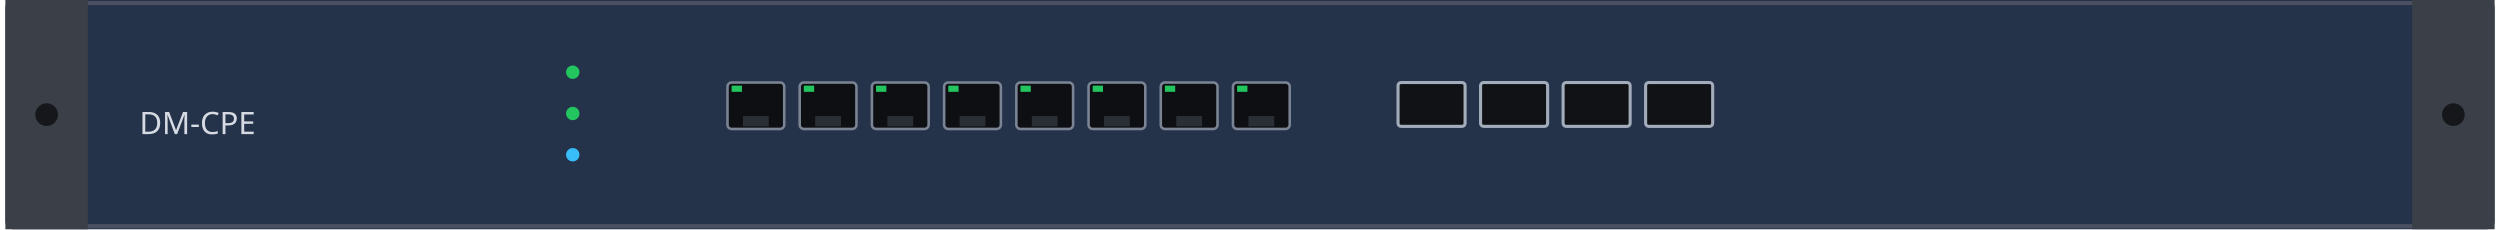
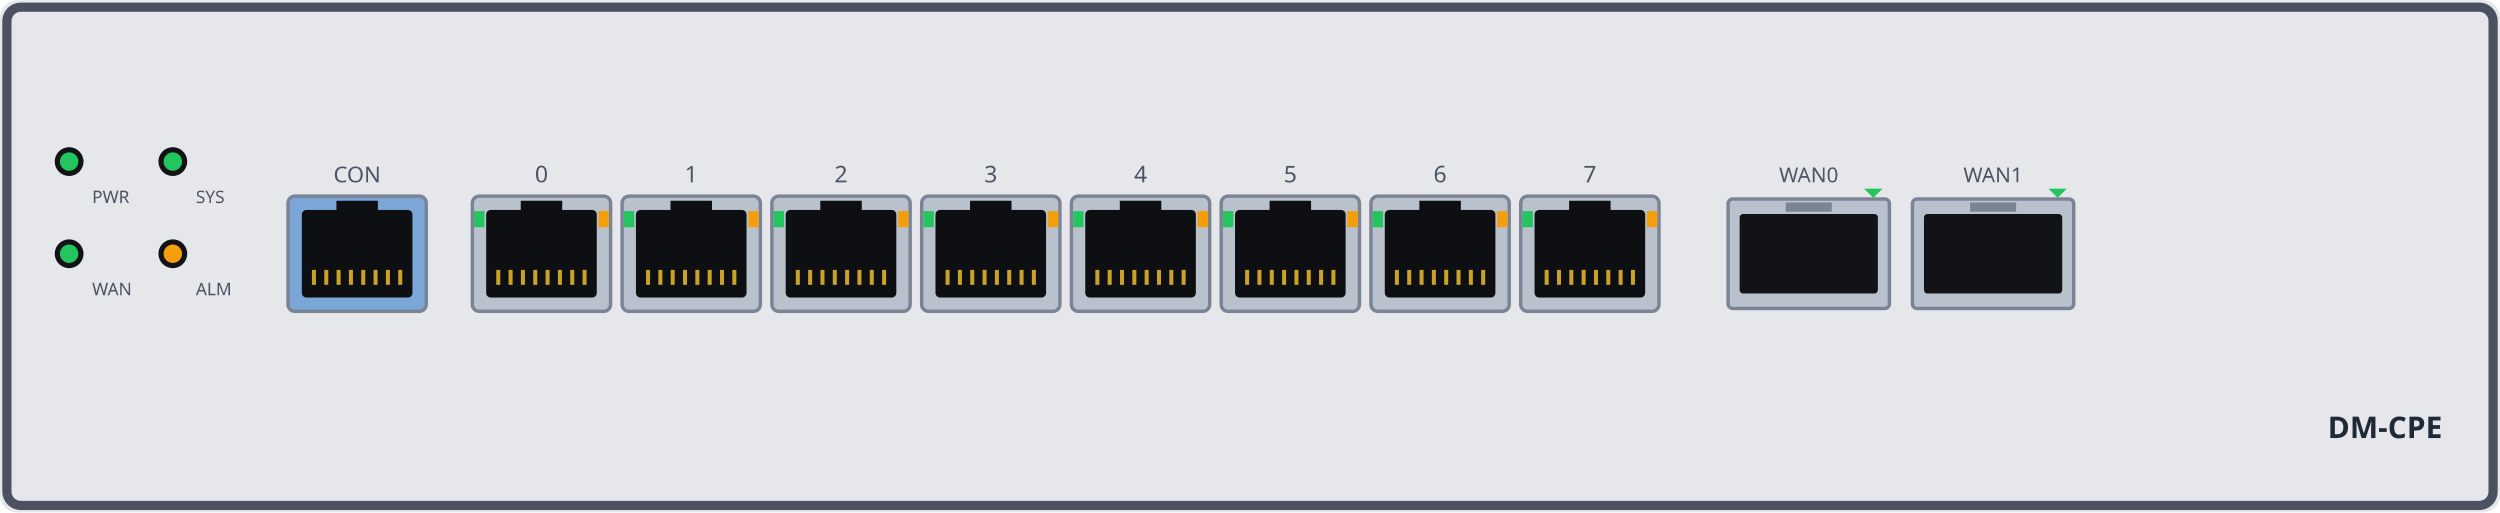
- <svg xmlns="http://www.w3.org/2000/svg" width="1930" height="177" viewBox="0 0 482.6 44.45">
-   <rect x="0" y="0" width="482.6" height="44.45" rx="1.5" fill="#24324a" />
-   <rect x="0.6" y="0.6" width="481.4" height="43.25" rx="1.2" fill="none" stroke="#4b5160" stroke-width="0.8" />
-   <rect x="0" y="0" width="16" height="44.45" fill="#3a3f48" />
-   <circle cx="8" cy="22.225" r="2.2" fill="#15171b" />
-   <rect x="466.6" y="0" width="16" height="44.45" fill="#3a3f48" />
-   <circle cx="474.6" cy="22.225" r="2.2" fill="#15171b" />
-   <rect x="140" y="16" width="11" height="9" rx="0.8" fill="#0d0f12" stroke="#7b8494" stroke-width="0.5" />
-   <rect x="143" y="22.5" width="5" height="2" fill="#2a2e35" />
-   <rect x="140.8" y="16.6" width="2" height="1.2" fill="#22c55e" />
-   <rect x="154" y="16" width="11" height="9" rx="0.8" fill="#0d0f12" stroke="#7b8494" stroke-width="0.5" />
-   <rect x="157" y="22.5" width="5" height="2" fill="#2a2e35" />
-   <rect x="154.8" y="16.6" width="2" height="1.2" fill="#22c55e" />
-   <rect x="168" y="16" width="11" height="9" rx="0.8" fill="#0d0f12" stroke="#7b8494" stroke-width="0.5" />
-   <rect x="171" y="22.5" width="5" height="2" fill="#2a2e35" />
-   <rect x="168.8" y="16.6" width="2" height="1.2" fill="#22c55e" />
-   <rect x="182" y="16" width="11" height="9" rx="0.8" fill="#0d0f12" stroke="#7b8494" stroke-width="0.5" />
-   <rect x="185" y="22.5" width="5" height="2" fill="#2a2e35" />
-   <rect x="182.8" y="16.6" width="2" height="1.2" fill="#22c55e" />
-   <rect x="196" y="16" width="11" height="9" rx="0.8" fill="#0d0f12" stroke="#7b8494" stroke-width="0.5" />
-   <rect x="199" y="22.5" width="5" height="2" fill="#2a2e35" />
-   <rect x="196.8" y="16.6" width="2" height="1.2" fill="#22c55e" />
-   <rect x="210" y="16" width="11" height="9" rx="0.8" fill="#0d0f12" stroke="#7b8494" stroke-width="0.5" />
-   <rect x="213" y="22.5" width="5" height="2" fill="#2a2e35" />
-   <rect x="210.8" y="16.6" width="2" height="1.2" fill="#22c55e" />
-   <rect x="224" y="16" width="11" height="9" rx="0.8" fill="#0d0f12" stroke="#7b8494" stroke-width="0.5" />
-   <rect x="227" y="22.5" width="5" height="2" fill="#2a2e35" />
-   <rect x="224.8" y="16.6" width="2" height="1.2" fill="#22c55e" />
-   <rect x="238" y="16" width="11" height="9" rx="0.8" fill="#0d0f12" stroke="#7b8494" stroke-width="0.5" />
-   <rect x="241" y="22.5" width="5" height="2" fill="#2a2e35" />
-   <rect x="238.8" y="16.6" width="2" height="1.2" fill="#22c55e" />
-   <rect x="270" y="16" width="13" height="8.5" rx="0.6" fill="#101216" stroke="#a3acba" stroke-width="0.6" />
-   <rect x="286" y="16" width="13" height="8.5" rx="0.6" fill="#101216" stroke="#a3acba" stroke-width="0.6" />
-   <rect x="302" y="16" width="13" height="8.5" rx="0.6" fill="#101216" stroke="#a3acba" stroke-width="0.6" />
-   <rect x="318" y="16" width="13" height="8.5" rx="0.6" fill="#101216" stroke="#a3acba" stroke-width="0.6" />
-   <text x="26" y="26" font-family="sans-serif" font-size="6" fill="#d6dae2">DM-CPE</text>
-   <circle cx="110" cy="14" r="1.3" fill="#22c55e" />
-   <circle cx="110" cy="22" r="1.3" fill="#22c55e" />
-   <circle cx="110" cy="30" r="1.3" fill="#38bdf8" />
+ <svg xmlns="http://www.w3.org/2000/svg" width="868" height="178" viewBox="0 0 217 44.45">
+   <rect x="0" y="0" width="217" height="44.45" rx="1.5" fill="#e5e7eb" />
+   <rect x="0.6" y="0.6" width="215.8" height="43.25" rx="1.2" fill="none" stroke="#4b5160" stroke-width="0.8" />
+   <circle cx="6" cy="14" r="1.25" fill="#111317" />
+   <circle cx="6" cy="14" r="0.8" fill="#22c55e" />
+   <text x="8" y="17.6" font-family="sans-serif" font-size="1.5" fill="#4b5563">PWR</text>
+   <circle cx="15" cy="14" r="1.25" fill="#111317" />
+   <circle cx="15" cy="14" r="0.8" fill="#22c55e" />
+   <text x="17" y="17.6" font-family="sans-serif" font-size="1.5" fill="#4b5563">SYS</text>
+   <circle cx="6" cy="22" r="1.25" fill="#111317" />
+   <circle cx="6" cy="22" r="0.8" fill="#22c55e" />
+   <text x="8" y="25.6" font-family="sans-serif" font-size="1.5" fill="#4b5563">WAN</text>
+   <circle cx="15" cy="22" r="1.25" fill="#111317" />
+   <circle cx="15" cy="22" r="0.8" fill="#f59e0b" />
+   <text x="17" y="25.6" font-family="sans-serif" font-size="1.5" fill="#4b5563">ALM</text>
+   <rect x="25" y="17" width="12" height="10" rx="0.6" fill="#7aa7d8" stroke="#7b8494" stroke-width="0.3" />
+   <rect x="26.2" y="18.2" width="9.6" height="7.6" rx="0.4" fill="#0d0f12" />
+   <rect x="29.2" y="17.4" width="3.6" height="1.7" fill="#0d0f12" />
+   <line x1="27.25" y1="23.4" x2="27.25" y2="24.7" stroke="#c9a227" stroke-width="0.35" />
+   <line x1="28.32" y1="23.4" x2="28.32" y2="24.7" stroke="#c9a227" stroke-width="0.35" />
+   <line x1="29.39" y1="23.4" x2="29.39" y2="24.7" stroke="#c9a227" stroke-width="0.35" />
+   <line x1="30.46" y1="23.4" x2="30.46" y2="24.7" stroke="#c9a227" stroke-width="0.35" />
+   <line x1="31.53" y1="23.4" x2="31.53" y2="24.7" stroke="#c9a227" stroke-width="0.35" />
+   <line x1="32.6" y1="23.4" x2="32.6" y2="24.7" stroke="#c9a227" stroke-width="0.35" />
+   <line x1="33.67" y1="23.4" x2="33.67" y2="24.7" stroke="#c9a227" stroke-width="0.35" />
+   <line x1="34.74" y1="23.4" x2="34.74" y2="24.7" stroke="#c9a227" stroke-width="0.35" />
+   <text x="31" y="15.8" font-family="sans-serif" font-size="1.9" fill="#4b5563" text-anchor="middle">CON</text>
+   <rect x="41" y="17" width="12" height="10" rx="0.6" fill="#b9c1cc" stroke="#7b8494" stroke-width="0.3" />
+   <rect x="42.2" y="18.2" width="9.6" height="7.6" rx="0.4" fill="#0d0f12" />
+   <rect x="45.2" y="17.4" width="3.6" height="1.7" fill="#0d0f12" />
+   <line x1="43.25" y1="23.4" x2="43.25" y2="24.7" stroke="#c9a227" stroke-width="0.35" />
+   <line x1="44.32" y1="23.4" x2="44.32" y2="24.7" stroke="#c9a227" stroke-width="0.35" />
+   <line x1="45.39" y1="23.4" x2="45.39" y2="24.7" stroke="#c9a227" stroke-width="0.35" />
+   <line x1="46.46" y1="23.4" x2="46.46" y2="24.7" stroke="#c9a227" stroke-width="0.35" />
+   <line x1="47.53" y1="23.4" x2="47.53" y2="24.7" stroke="#c9a227" stroke-width="0.35" />
+   <line x1="48.6" y1="23.4" x2="48.6" y2="24.7" stroke="#c9a227" stroke-width="0.35" />
+   <line x1="49.67" y1="23.4" x2="49.67" y2="24.7" stroke="#c9a227" stroke-width="0.35" />
+   <line x1="50.74" y1="23.4" x2="50.74" y2="24.7" stroke="#c9a227" stroke-width="0.35" />
+   <rect x="41.15" y="18.3" width="0.9" height="1.4" fill="#22c55e" />
+   <rect x="51.95" y="18.3" width="0.9" height="1.4" fill="#f59e0b" />
+   <text x="47" y="15.8" font-family="sans-serif" font-size="2" fill="#4b5563" text-anchor="middle">0</text>
+   <rect x="54" y="17" width="12" height="10" rx="0.6" fill="#b9c1cc" stroke="#7b8494" stroke-width="0.3" />
+   <rect x="55.2" y="18.2" width="9.6" height="7.6" rx="0.4" fill="#0d0f12" />
+   <rect x="58.2" y="17.4" width="3.6" height="1.7" fill="#0d0f12" />
+   <line x1="56.25" y1="23.4" x2="56.25" y2="24.7" stroke="#c9a227" stroke-width="0.35" />
+   <line x1="57.32" y1="23.4" x2="57.32" y2="24.7" stroke="#c9a227" stroke-width="0.35" />
+   <line x1="58.39" y1="23.4" x2="58.39" y2="24.7" stroke="#c9a227" stroke-width="0.35" />
+   <line x1="59.46" y1="23.4" x2="59.46" y2="24.7" stroke="#c9a227" stroke-width="0.35" />
+   <line x1="60.53" y1="23.4" x2="60.53" y2="24.7" stroke="#c9a227" stroke-width="0.35" />
+   <line x1="61.6" y1="23.4" x2="61.6" y2="24.7" stroke="#c9a227" stroke-width="0.35" />
+   <line x1="62.67" y1="23.4" x2="62.67" y2="24.7" stroke="#c9a227" stroke-width="0.35" />
+   <line x1="63.74" y1="23.4" x2="63.74" y2="24.7" stroke="#c9a227" stroke-width="0.35" />
+   <rect x="54.15" y="18.3" width="0.9" height="1.4" fill="#22c55e" />
+   <rect x="64.95" y="18.3" width="0.9" height="1.4" fill="#f59e0b" />
+   <text x="60" y="15.8" font-family="sans-serif" font-size="2" fill="#4b5563" text-anchor="middle">1</text>
+   <rect x="67" y="17" width="12" height="10" rx="0.6" fill="#b9c1cc" stroke="#7b8494" stroke-width="0.3" />
+   <rect x="68.2" y="18.2" width="9.6" height="7.6" rx="0.4" fill="#0d0f12" />
+   <rect x="71.2" y="17.4" width="3.6" height="1.7" fill="#0d0f12" />
+   <line x1="69.25" y1="23.4" x2="69.25" y2="24.7" stroke="#c9a227" stroke-width="0.35" />
+   <line x1="70.32" y1="23.4" x2="70.32" y2="24.7" stroke="#c9a227" stroke-width="0.35" />
+   <line x1="71.39" y1="23.4" x2="71.39" y2="24.7" stroke="#c9a227" stroke-width="0.35" />
+   <line x1="72.46" y1="23.4" x2="72.46" y2="24.7" stroke="#c9a227" stroke-width="0.35" />
+   <line x1="73.53" y1="23.4" x2="73.53" y2="24.7" stroke="#c9a227" stroke-width="0.35" />
+   <line x1="74.6" y1="23.4" x2="74.6" y2="24.7" stroke="#c9a227" stroke-width="0.35" />
+   <line x1="75.67" y1="23.4" x2="75.67" y2="24.7" stroke="#c9a227" stroke-width="0.35" />
+   <line x1="76.74" y1="23.4" x2="76.74" y2="24.7" stroke="#c9a227" stroke-width="0.35" />
+   <rect x="67.15" y="18.3" width="0.9" height="1.4" fill="#22c55e" />
+   <rect x="77.95" y="18.3" width="0.9" height="1.4" fill="#f59e0b" />
+   <text x="73" y="15.8" font-family="sans-serif" font-size="2" fill="#4b5563" text-anchor="middle">2</text>
+   <rect x="80" y="17" width="12" height="10" rx="0.6" fill="#b9c1cc" stroke="#7b8494" stroke-width="0.3" />
+   <rect x="81.2" y="18.2" width="9.6" height="7.6" rx="0.4" fill="#0d0f12" />
+   <rect x="84.2" y="17.4" width="3.6" height="1.7" fill="#0d0f12" />
+   <line x1="82.25" y1="23.4" x2="82.25" y2="24.7" stroke="#c9a227" stroke-width="0.35" />
+   <line x1="83.32" y1="23.4" x2="83.32" y2="24.7" stroke="#c9a227" stroke-width="0.35" />
+   <line x1="84.39" y1="23.4" x2="84.39" y2="24.7" stroke="#c9a227" stroke-width="0.35" />
+   <line x1="85.46" y1="23.4" x2="85.46" y2="24.7" stroke="#c9a227" stroke-width="0.35" />
+   <line x1="86.53" y1="23.4" x2="86.53" y2="24.7" stroke="#c9a227" stroke-width="0.35" />
+   <line x1="87.6" y1="23.4" x2="87.6" y2="24.7" stroke="#c9a227" stroke-width="0.35" />
+   <line x1="88.67" y1="23.4" x2="88.67" y2="24.7" stroke="#c9a227" stroke-width="0.35" />
+   <line x1="89.74" y1="23.4" x2="89.74" y2="24.7" stroke="#c9a227" stroke-width="0.35" />
+   <rect x="80.15" y="18.3" width="0.9" height="1.4" fill="#22c55e" />
+   <rect x="90.95" y="18.3" width="0.9" height="1.4" fill="#f59e0b" />
+   <text x="86" y="15.8" font-family="sans-serif" font-size="2" fill="#4b5563" text-anchor="middle">3</text>
+   <rect x="93" y="17" width="12" height="10" rx="0.6" fill="#b9c1cc" stroke="#7b8494" stroke-width="0.3" />
+   <rect x="94.2" y="18.2" width="9.6" height="7.6" rx="0.4" fill="#0d0f12" />
+   <rect x="97.2" y="17.4" width="3.6" height="1.7" fill="#0d0f12" />
+   <line x1="95.25" y1="23.4" x2="95.25" y2="24.7" stroke="#c9a227" stroke-width="0.35" />
+   <line x1="96.32" y1="23.4" x2="96.32" y2="24.7" stroke="#c9a227" stroke-width="0.35" />
+   <line x1="97.39" y1="23.4" x2="97.39" y2="24.7" stroke="#c9a227" stroke-width="0.35" />
+   <line x1="98.46" y1="23.4" x2="98.46" y2="24.7" stroke="#c9a227" stroke-width="0.35" />
+   <line x1="99.53" y1="23.4" x2="99.53" y2="24.7" stroke="#c9a227" stroke-width="0.35" />
+   <line x1="100.6" y1="23.4" x2="100.6" y2="24.7" stroke="#c9a227" stroke-width="0.35" />
+   <line x1="101.67" y1="23.4" x2="101.67" y2="24.7" stroke="#c9a227" stroke-width="0.35" />
+   <line x1="102.74" y1="23.4" x2="102.74" y2="24.7" stroke="#c9a227" stroke-width="0.35" />
+   <rect x="93.15" y="18.3" width="0.9" height="1.4" fill="#22c55e" />
+   <rect x="103.95" y="18.3" width="0.9" height="1.4" fill="#f59e0b" />
+   <text x="99" y="15.8" font-family="sans-serif" font-size="2" fill="#4b5563" text-anchor="middle">4</text>
+   <rect x="106" y="17" width="12" height="10" rx="0.6" fill="#b9c1cc" stroke="#7b8494" stroke-width="0.3" />
+   <rect x="107.2" y="18.2" width="9.6" height="7.6" rx="0.4" fill="#0d0f12" />
+   <rect x="110.2" y="17.4" width="3.6" height="1.7" fill="#0d0f12" />
+   <line x1="108.25" y1="23.4" x2="108.25" y2="24.7" stroke="#c9a227" stroke-width="0.35" />
+   <line x1="109.32" y1="23.4" x2="109.32" y2="24.7" stroke="#c9a227" stroke-width="0.35" />
+   <line x1="110.39" y1="23.4" x2="110.39" y2="24.7" stroke="#c9a227" stroke-width="0.35" />
+   <line x1="111.46" y1="23.4" x2="111.46" y2="24.7" stroke="#c9a227" stroke-width="0.35" />
+   <line x1="112.53" y1="23.4" x2="112.53" y2="24.7" stroke="#c9a227" stroke-width="0.35" />
+   <line x1="113.6" y1="23.4" x2="113.6" y2="24.7" stroke="#c9a227" stroke-width="0.35" />
+   <line x1="114.67" y1="23.4" x2="114.67" y2="24.7" stroke="#c9a227" stroke-width="0.35" />
+   <line x1="115.74" y1="23.4" x2="115.74" y2="24.7" stroke="#c9a227" stroke-width="0.35" />
+   <rect x="106.15" y="18.3" width="0.9" height="1.4" fill="#22c55e" />
+   <rect x="116.95" y="18.3" width="0.9" height="1.4" fill="#f59e0b" />
+   <text x="112" y="15.8" font-family="sans-serif" font-size="2" fill="#4b5563" text-anchor="middle">5</text>
+   <rect x="119" y="17" width="12" height="10" rx="0.6" fill="#b9c1cc" stroke="#7b8494" stroke-width="0.3" />
+   <rect x="120.2" y="18.2" width="9.6" height="7.6" rx="0.4" fill="#0d0f12" />
+   <rect x="123.2" y="17.4" width="3.6" height="1.7" fill="#0d0f12" />
+   <line x1="121.25" y1="23.4" x2="121.25" y2="24.7" stroke="#c9a227" stroke-width="0.35" />
+   <line x1="122.32" y1="23.4" x2="122.32" y2="24.7" stroke="#c9a227" stroke-width="0.35" />
+   <line x1="123.39" y1="23.4" x2="123.39" y2="24.7" stroke="#c9a227" stroke-width="0.35" />
+   <line x1="124.46" y1="23.4" x2="124.46" y2="24.7" stroke="#c9a227" stroke-width="0.35" />
+   <line x1="125.53" y1="23.4" x2="125.53" y2="24.7" stroke="#c9a227" stroke-width="0.35" />
+   <line x1="126.6" y1="23.4" x2="126.6" y2="24.7" stroke="#c9a227" stroke-width="0.35" />
+   <line x1="127.67" y1="23.4" x2="127.67" y2="24.7" stroke="#c9a227" stroke-width="0.35" />
+   <line x1="128.74" y1="23.4" x2="128.74" y2="24.7" stroke="#c9a227" stroke-width="0.35" />
+   <rect x="119.15" y="18.3" width="0.9" height="1.4" fill="#22c55e" />
+   <rect x="129.95" y="18.3" width="0.9" height="1.4" fill="#f59e0b" />
+   <text x="125" y="15.8" font-family="sans-serif" font-size="2" fill="#4b5563" text-anchor="middle">6</text>
+   <rect x="132" y="17" width="12" height="10" rx="0.6" fill="#b9c1cc" stroke="#7b8494" stroke-width="0.3" />
+   <rect x="133.2" y="18.2" width="9.6" height="7.6" rx="0.4" fill="#0d0f12" />
+   <rect x="136.2" y="17.4" width="3.6" height="1.7" fill="#0d0f12" />
+   <line x1="134.25" y1="23.4" x2="134.25" y2="24.7" stroke="#c9a227" stroke-width="0.35" />
+   <line x1="135.32" y1="23.4" x2="135.32" y2="24.7" stroke="#c9a227" stroke-width="0.35" />
+   <line x1="136.39" y1="23.4" x2="136.39" y2="24.7" stroke="#c9a227" stroke-width="0.35" />
+   <line x1="137.46" y1="23.4" x2="137.46" y2="24.7" stroke="#c9a227" stroke-width="0.35" />
+   <line x1="138.53" y1="23.4" x2="138.53" y2="24.7" stroke="#c9a227" stroke-width="0.35" />
+   <line x1="139.6" y1="23.4" x2="139.6" y2="24.7" stroke="#c9a227" stroke-width="0.35" />
+   <line x1="140.67" y1="23.4" x2="140.67" y2="24.7" stroke="#c9a227" stroke-width="0.35" />
+   <line x1="141.74" y1="23.4" x2="141.74" y2="24.7" stroke="#c9a227" stroke-width="0.35" />
+   <rect x="132.15" y="18.3" width="0.9" height="1.4" fill="#22c55e" />
+   <rect x="142.95" y="18.3" width="0.9" height="1.4" fill="#f59e0b" />
+   <text x="138" y="15.8" font-family="sans-serif" font-size="2" fill="#4b5563" text-anchor="middle">7</text>
+   <rect x="150" y="17.25" width="14" height="9.5" rx="0.4" fill="#b9c1cc" stroke="#7b8494" stroke-width="0.3" />
+   <rect x="151" y="18.55" width="12" height="6.9" rx="0.3" fill="#111317" />
+   <rect x="155" y="17.55" width="4" height="0.8" fill="#7b8494" />
+   <polygon points="161.8,16.35 163.4,16.35 162.6,17.15" fill="#22c55e" />
+   <text x="157" y="15.8" font-family="sans-serif" font-size="1.8" fill="#4b5563" text-anchor="middle">WAN0</text>
+   <rect x="166" y="17.25" width="14" height="9.5" rx="0.4" fill="#b9c1cc" stroke="#7b8494" stroke-width="0.3" />
+   <rect x="167" y="18.55" width="12" height="6.9" rx="0.3" fill="#111317" />
+   <rect x="171" y="17.55" width="4" height="0.8" fill="#7b8494" />
+   <polygon points="177.8,16.35 179.4,16.35 178.6,17.15" fill="#22c55e" />
+   <text x="173" y="15.8" font-family="sans-serif" font-size="1.8" fill="#4b5563" text-anchor="middle">WAN1</text>
+   <text x="212" y="38" font-family="sans-serif" font-size="2.6" fill="#1f2937" text-anchor="end" font-weight="bold">DM-CPE</text>
</svg>
